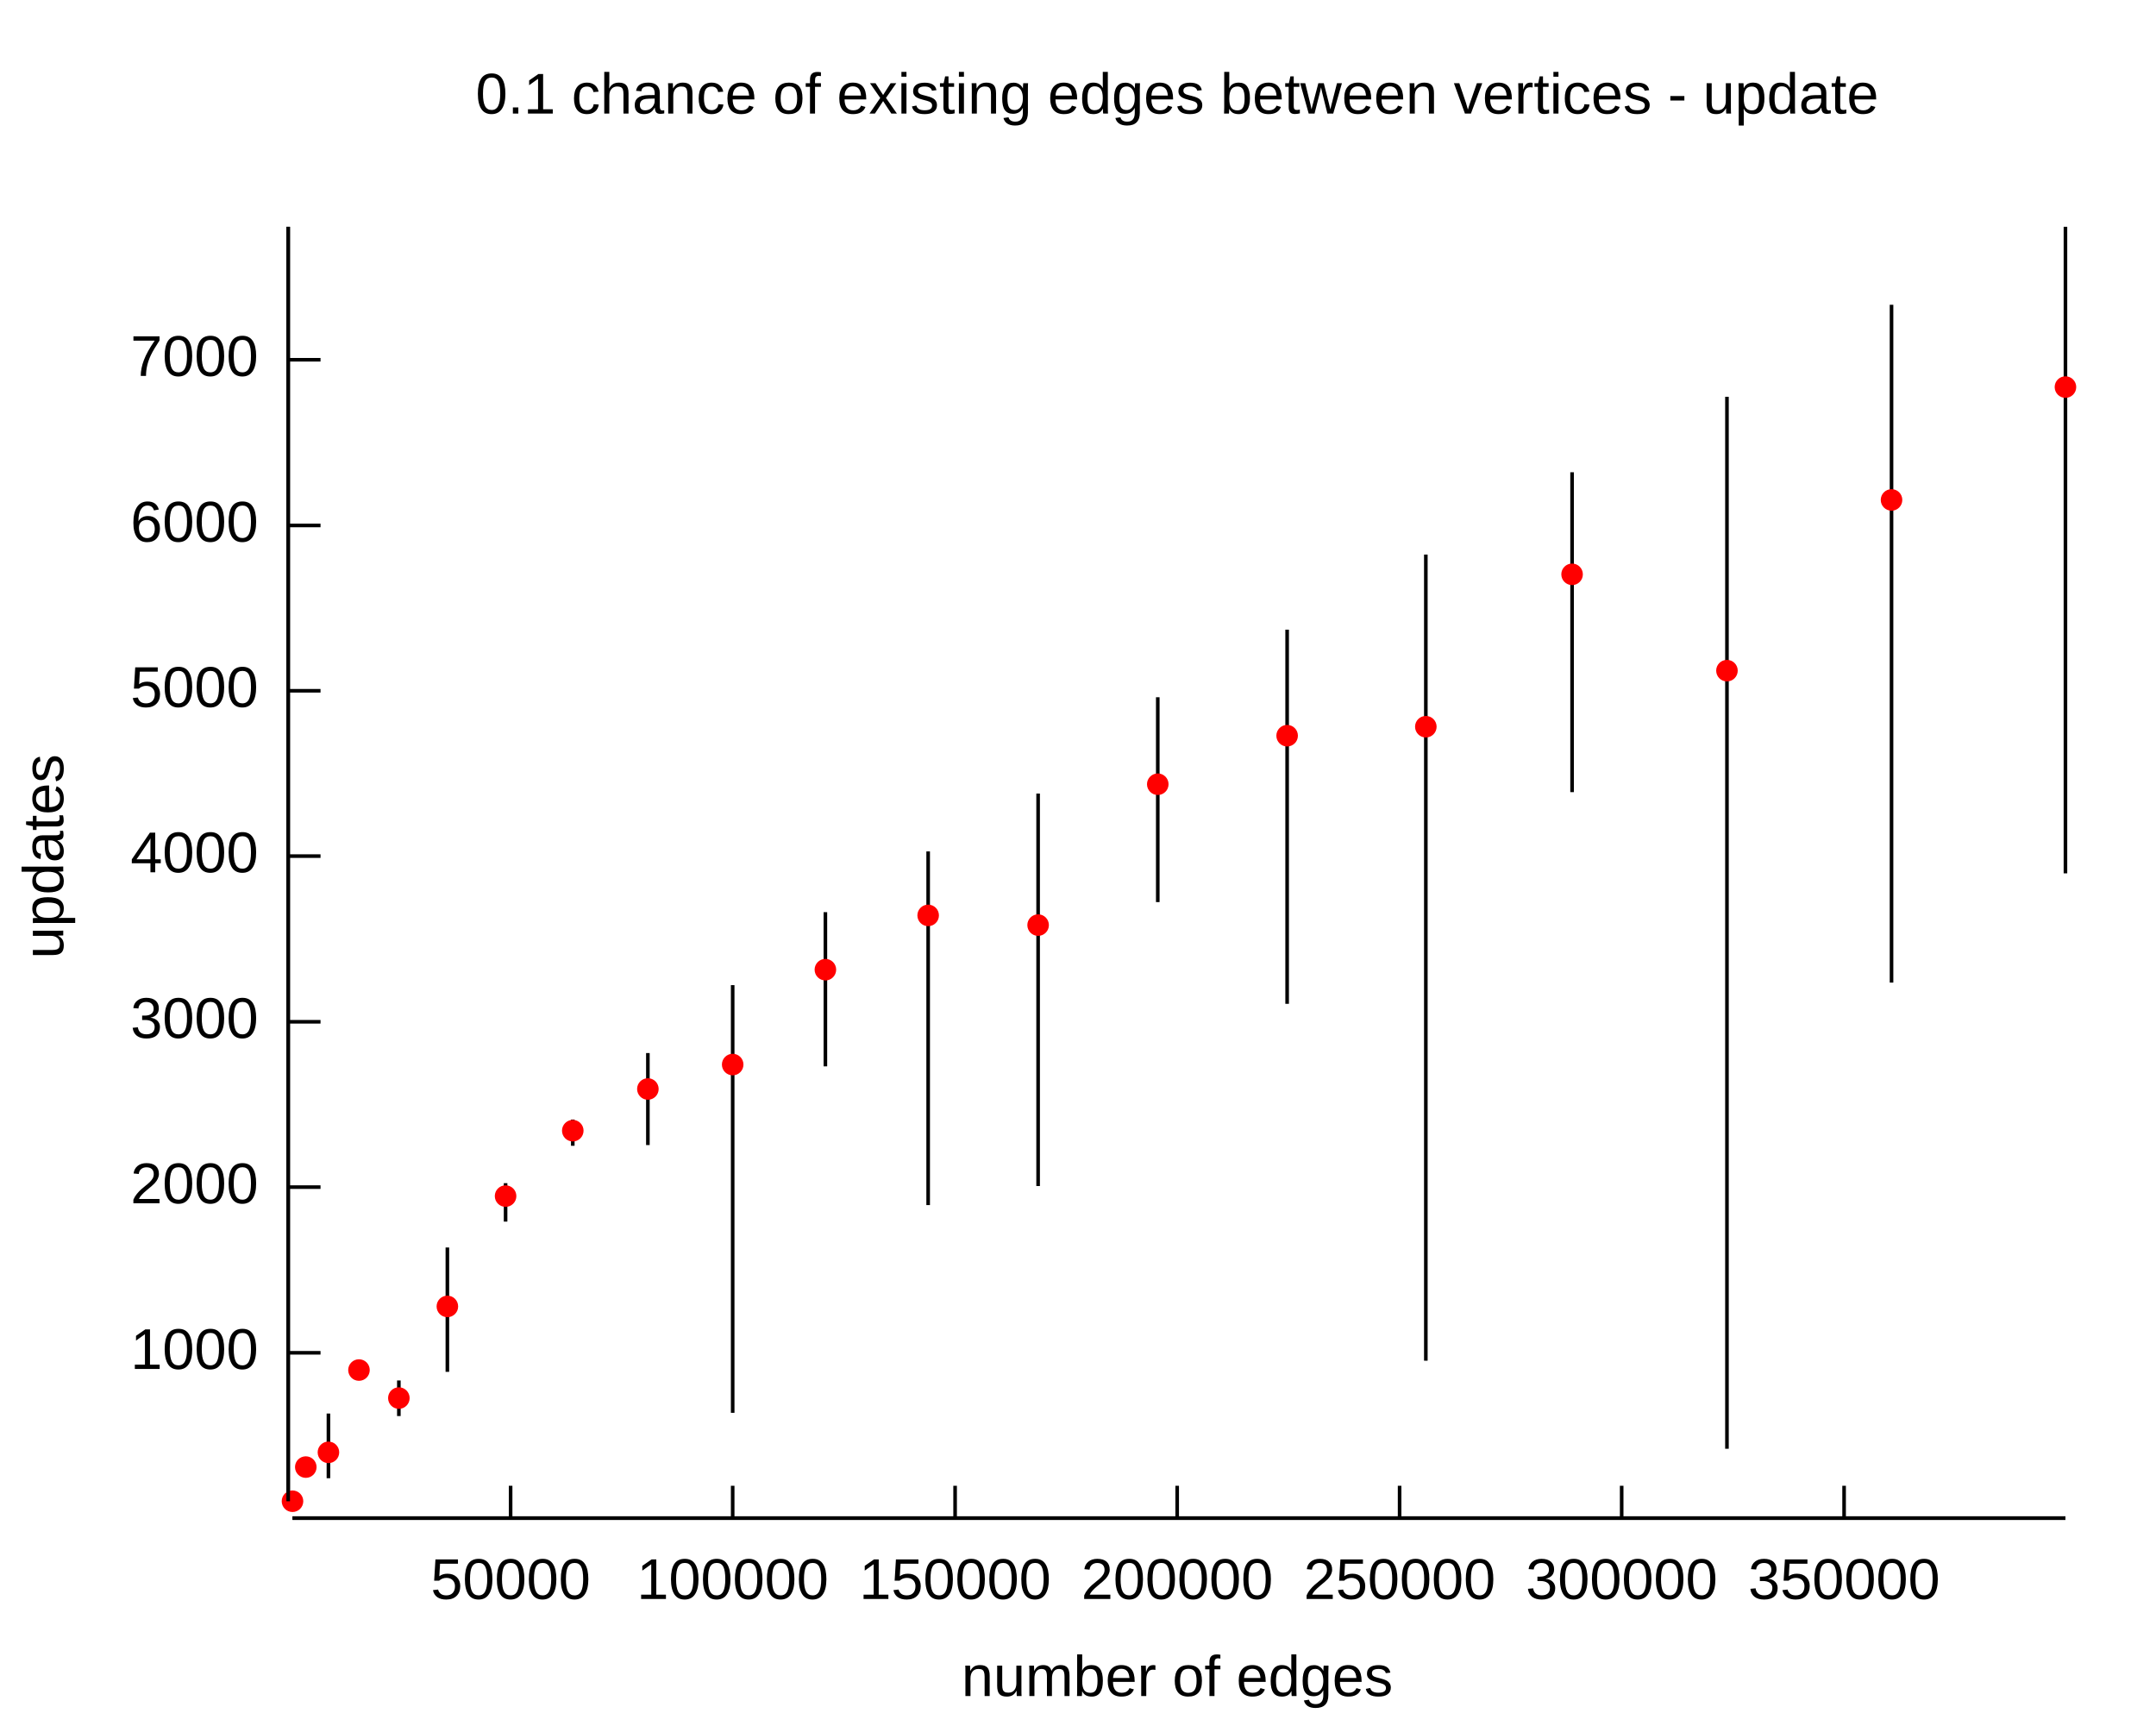
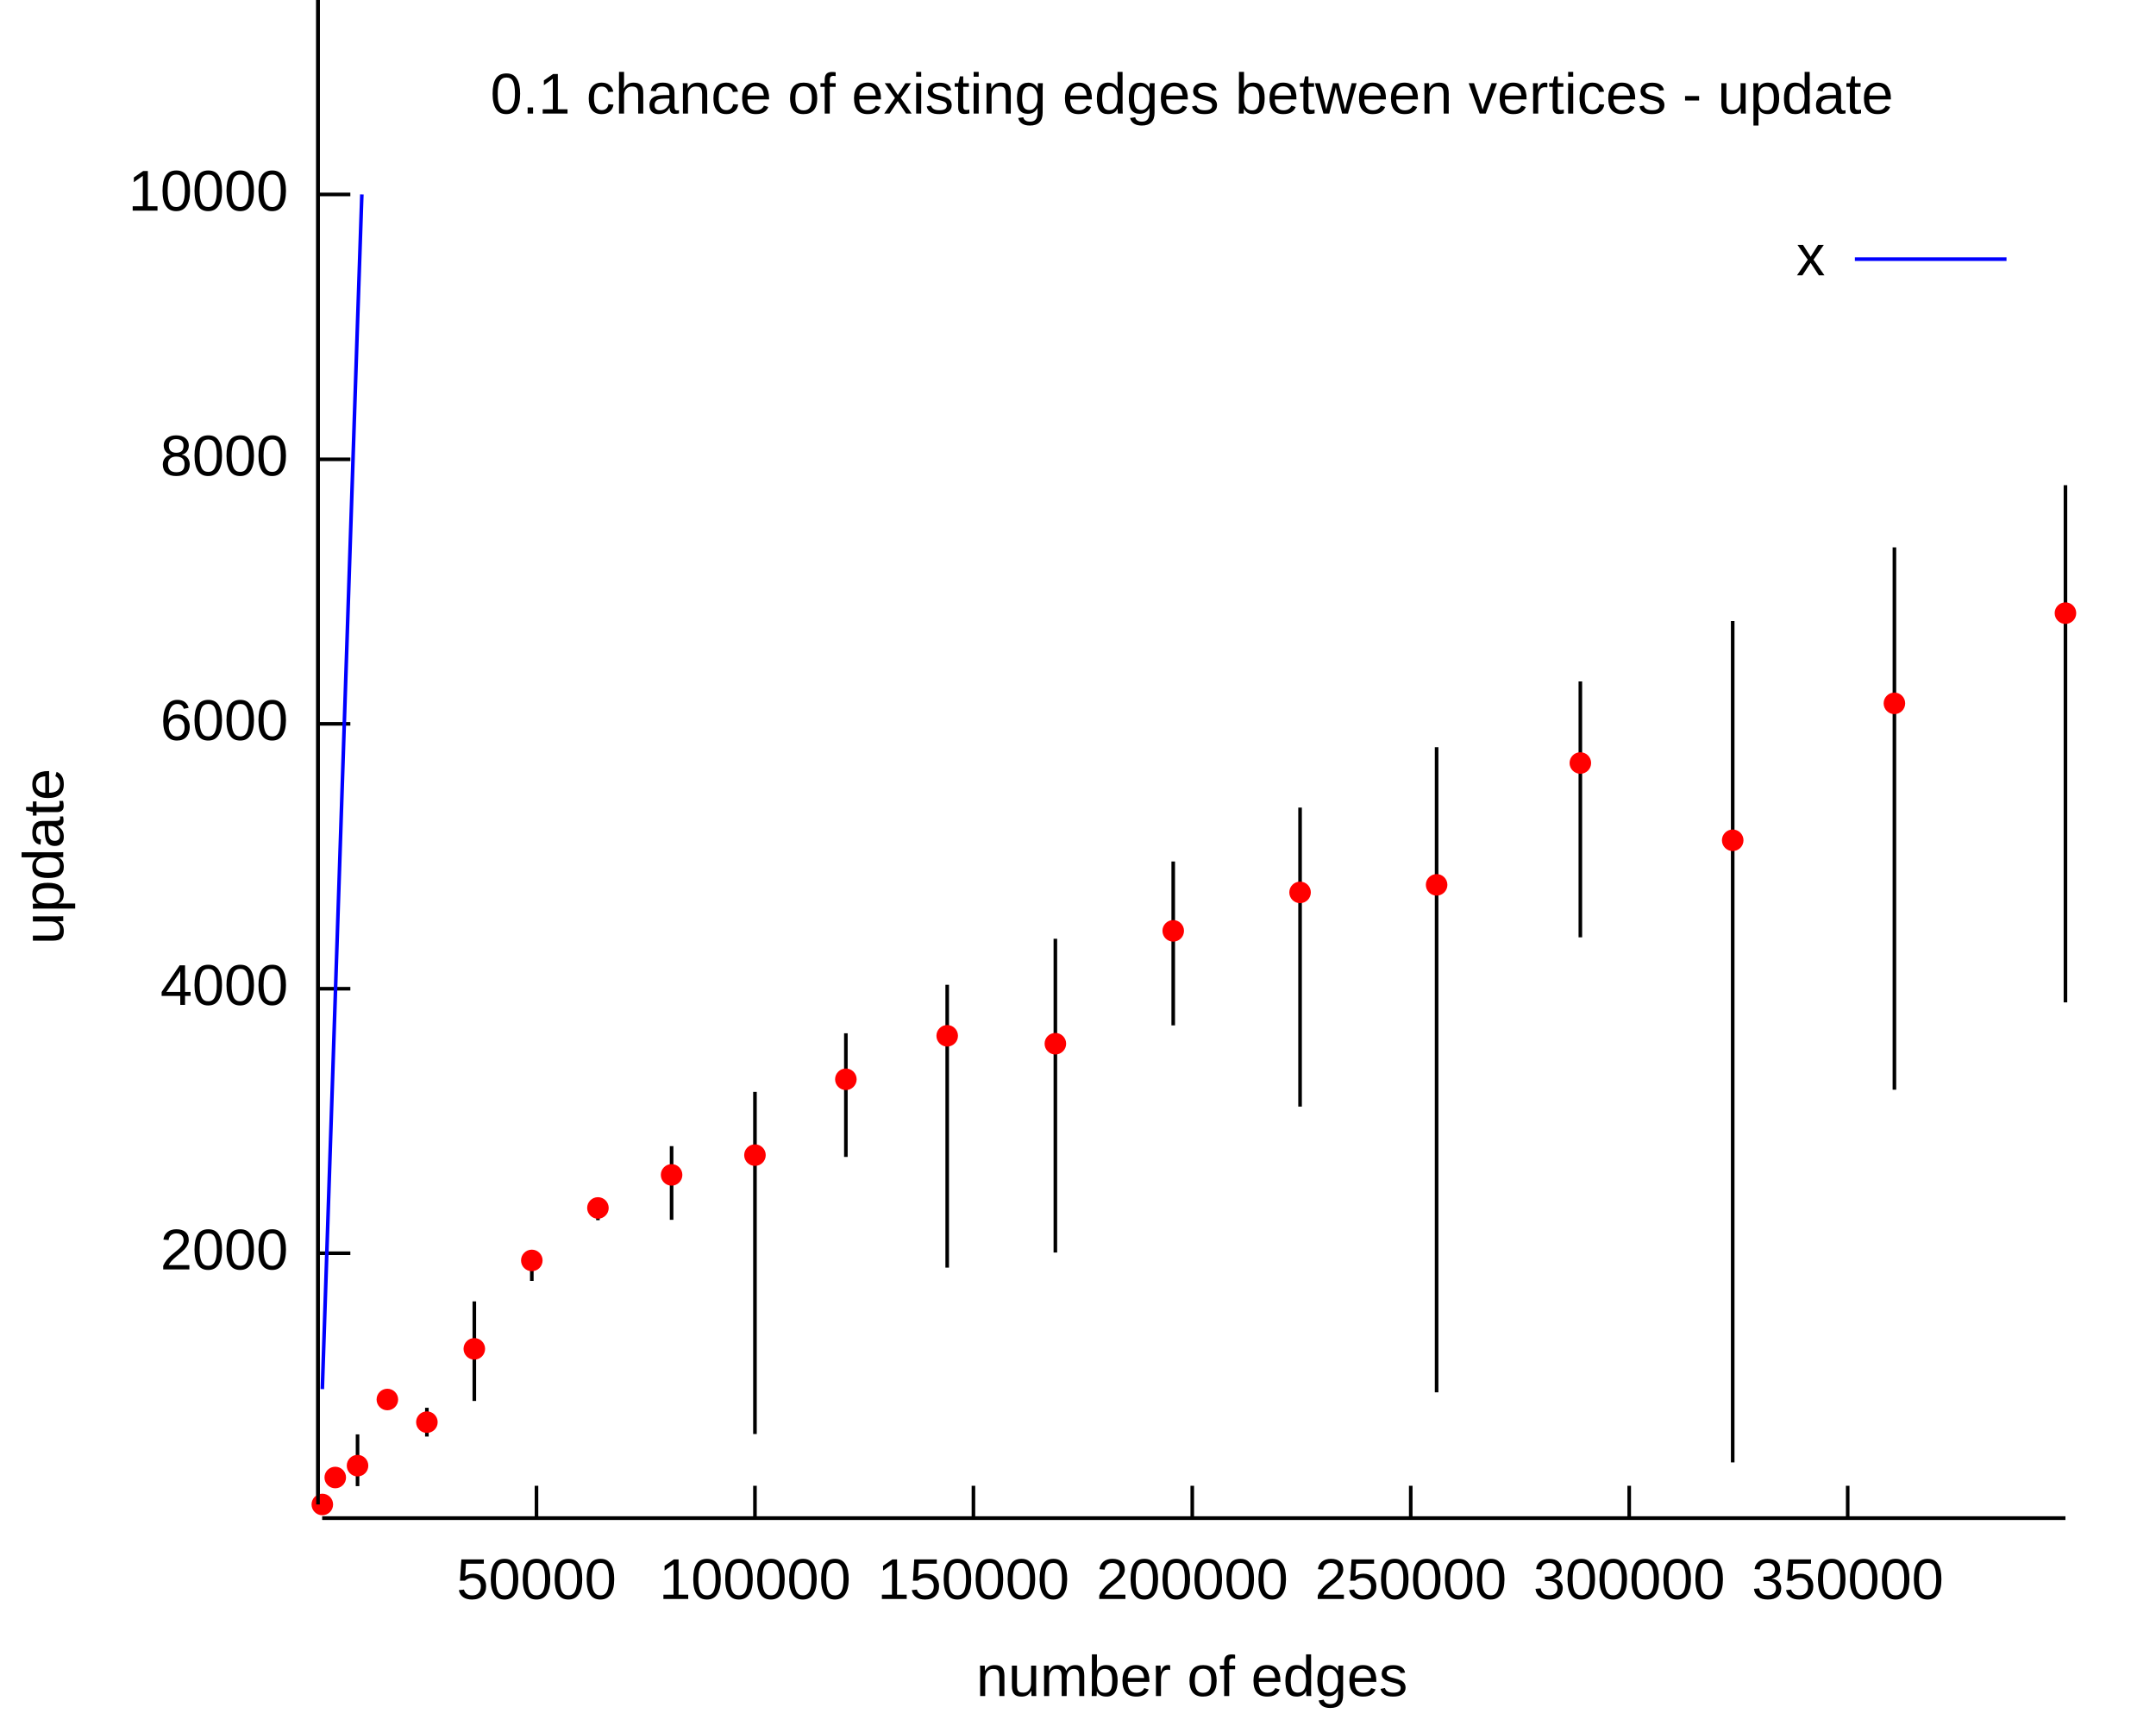
<svg xmlns="http://www.w3.org/2000/svg" xmlns:xlink="http://www.w3.org/1999/xlink" width="600" height="480" viewBox="0 0 600 480">
  <defs>
    <circle id="gpDot" r="0.5" stroke-width="0.5" />
    <path id="gpPt0" stroke-width="0.222" stroke="currentColor" d="M-1,0 h2 M0,-1 v2" />
    <path id="gpPt1" stroke-width="0.222" stroke="currentColor" d="M-1,-1 L1,1 M1,-1 L-1,1" />
    <path id="gpPt2" stroke-width="0.222" stroke="currentColor" d="M-1,0 L1,0 M0,-1 L0,1 M-1,-1 L1,1 M-1,1 L1,-1" />
    <rect id="gpPt3" stroke-width="0.222" stroke="currentColor" x="-1" y="-1" width="2" height="2" />
    <rect id="gpPt4" stroke-width="0.222" stroke="currentColor" fill="currentColor" x="-1" y="-1" width="2" height="2" />
    <circle id="gpPt5" stroke-width="0.222" stroke="currentColor" cx="0" cy="0" r="1" />
    <use xlink:href="#gpPt5" id="gpPt6" fill="currentColor" stroke="none" />
    <path id="gpPt7" stroke-width="0.222" stroke="currentColor" d="M0,-1.33 L-1.33,0.67 L1.33,0.67 z" />
    <use xlink:href="#gpPt7" id="gpPt8" fill="currentColor" stroke="none" />
    <use xlink:href="#gpPt7" id="gpPt9" stroke="currentColor" transform="rotate(180)" />
    <use xlink:href="#gpPt9" id="gpPt10" fill="currentColor" stroke="none" />
    <use xlink:href="#gpPt3" id="gpPt11" stroke="currentColor" transform="rotate(45)" />
    <use xlink:href="#gpPt11" id="gpPt12" fill="currentColor" stroke="none" />
  </defs>
  <g style="fill:none; color:white; stroke:currentColor; stroke-width:1.00; stroke-linecap:butt; stroke-linejoin:miter">
</g>
  <g style="fill:none; color:black; stroke:currentColor; stroke-width:1.00; stroke-linecap:butt; stroke-linejoin:miter">
-     <path d="M80.2,376.4 L89.2,376.4 " />
-     <g transform="translate(71.9,380.9)" style="stroke:none; fill:black; font-family:Arial; font-size:12.00pt; text-anchor:end">
-       <text>
-         <tspan> 1000</tspan>
-       </text>
-     </g>
-     <path d="M80.2,330.3 L89.2,330.3 " />
-     <g transform="translate(71.9,334.8)" style="stroke:none; fill:black; font-family:Arial; font-size:12.00pt; text-anchor:end">
+     <path d="M88.5,348.7 L97.5,348.7 " />
+     <g transform="translate(80.2,353.2)" style="stroke:none; fill:black; font-family:Arial; font-size:12.00pt; text-anchor:end">
      <text>
        <tspan> 2000</tspan>
      </text>
    </g>
-     <path d="M80.2,284.3 L89.2,284.3 " />
-     <g transform="translate(71.9,288.8)" style="stroke:none; fill:black; font-family:Arial; font-size:12.00pt; text-anchor:end">
-       <text>
-         <tspan> 3000</tspan>
-       </text>
-     </g>
-     <path d="M80.2,238.2 L89.2,238.2 " />
-     <g transform="translate(71.9,242.7)" style="stroke:none; fill:black; font-family:Arial; font-size:12.00pt; text-anchor:end">
+     <path d="M88.5,275.1 L97.5,275.1 " />
+     <g transform="translate(80.2,279.6)" style="stroke:none; fill:black; font-family:Arial; font-size:12.00pt; text-anchor:end">
      <text>
        <tspan> 4000</tspan>
      </text>
    </g>
-     <path d="M80.2,192.2 L89.2,192.2 " />
-     <g transform="translate(71.9,196.7)" style="stroke:none; fill:black; font-family:Arial; font-size:12.00pt; text-anchor:end">
-       <text>
-         <tspan> 5000</tspan>
-       </text>
-     </g>
-     <path d="M80.2,146.2 L89.2,146.2 " />
-     <g transform="translate(71.9,150.7)" style="stroke:none; fill:black; font-family:Arial; font-size:12.00pt; text-anchor:end">
+     <path d="M88.5,201.4 L97.5,201.4 " />
+     <g transform="translate(80.2,205.9)" style="stroke:none; fill:black; font-family:Arial; font-size:12.00pt; text-anchor:end">
      <text>
        <tspan> 6000</tspan>
      </text>
    </g>
-     <path d="M80.2,100.1 L89.2,100.1 " />
-     <g transform="translate(71.9,104.6)" style="stroke:none; fill:black; font-family:Arial; font-size:12.00pt; text-anchor:end">
+     <path d="M88.5,127.8 L97.5,127.8 " />
+     <g transform="translate(80.2,132.3)" style="stroke:none; fill:black; font-family:Arial; font-size:12.00pt; text-anchor:end">
      <text>
-         <tspan> 7000</tspan>
+         <tspan> 8000</tspan>
      </text>
    </g>
-     <path d="M142.1,422.4 L142.1,413.4 " />
-     <g transform="translate(142.1,444.9)" style="stroke:none; fill:black; font-family:Arial; font-size:12.00pt; text-anchor:middle">
+     <path d="M88.5,54.1 L97.5,54.1 " />
+     <g transform="translate(80.2,58.6)" style="stroke:none; fill:black; font-family:Arial; font-size:12.00pt; text-anchor:end">
+       <text>
+         <tspan> 10000</tspan>
+       </text>
+     </g>
+     <path d="M149.3,422.4 L149.3,413.4 " />
+     <g transform="translate(149.3,444.9)" style="stroke:none; fill:black; font-family:Arial; font-size:12.00pt; text-anchor:middle">
      <text>
        <tspan> 50000</tspan>
      </text>
    </g>
-     <path d="M203.9,422.4 L203.9,413.4 " />
-     <g transform="translate(203.9,444.9)" style="stroke:none; fill:black; font-family:Arial; font-size:12.00pt; text-anchor:middle">
+     <path d="M210.1,422.4 L210.1,413.4 " />
+     <g transform="translate(210.1,444.9)" style="stroke:none; fill:black; font-family:Arial; font-size:12.00pt; text-anchor:middle">
      <text>
        <tspan> 100000</tspan>
      </text>
    </g>
-     <path d="M265.8,422.4 L265.8,413.4 " />
-     <g transform="translate(265.8,444.9)" style="stroke:none; fill:black; font-family:Arial; font-size:12.00pt; text-anchor:middle">
+     <path d="M270.9,422.4 L270.9,413.4 " />
+     <g transform="translate(270.9,444.9)" style="stroke:none; fill:black; font-family:Arial; font-size:12.00pt; text-anchor:middle">
      <text>
        <tspan> 150000</tspan>
      </text>
    </g>
-     <path d="M327.6,422.4 L327.6,413.4 " />
-     <g transform="translate(327.6,444.9)" style="stroke:none; fill:black; font-family:Arial; font-size:12.00pt; text-anchor:middle">
+     <path d="M331.8,422.4 L331.8,413.4 " />
+     <g transform="translate(331.8,444.9)" style="stroke:none; fill:black; font-family:Arial; font-size:12.00pt; text-anchor:middle">
      <text>
        <tspan> 200000</tspan>
      </text>
    </g>
-     <path d="M389.5,422.4 L389.5,413.4 " />
-     <g transform="translate(389.5,444.9)" style="stroke:none; fill:black; font-family:Arial; font-size:12.00pt; text-anchor:middle">
+     <path d="M392.6,422.4 L392.6,413.4 " />
+     <g transform="translate(392.6,444.9)" style="stroke:none; fill:black; font-family:Arial; font-size:12.00pt; text-anchor:middle">
      <text>
        <tspan> 250000</tspan>
      </text>
    </g>
-     <path d="M451.3,422.4 L451.3,413.4 " />
-     <g transform="translate(451.3,444.9)" style="stroke:none; fill:black; font-family:Arial; font-size:12.00pt; text-anchor:middle">
+     <path d="M453.4,422.4 L453.4,413.4 " />
+     <g transform="translate(453.4,444.9)" style="stroke:none; fill:black; font-family:Arial; font-size:12.00pt; text-anchor:middle">
      <text>
        <tspan> 300000</tspan>
      </text>
    </g>
-     <path d="M513.2,422.4 L513.2,413.4 " />
-     <g transform="translate(513.2,444.9)" style="stroke:none; fill:black; font-family:Arial; font-size:12.00pt; text-anchor:middle">
+     <path d="M514.2,422.4 L514.2,413.4 " />
+     <g transform="translate(514.2,444.9)" style="stroke:none; fill:black; font-family:Arial; font-size:12.00pt; text-anchor:middle">
      <text>
        <tspan> 350000</tspan>
      </text>
    </g>
-     <path d="M80.2,54.1 M80.2,63.1 L80.2,417.7 M80.2,422.4 M81.4,422.4 L574.8,422.4 M575.0,422.4 M575.0,54.1    M80.2,54.1 " />
+     <path d="M88.5,54.1 M88.5,-14304.5 L88.5,418.6 M88.5,422.4 M89.7,422.4 L574.8,422.4 M575.0,422.4 M575.0,54.1    M88.5,54.1 " />
    <g transform="translate(17.6,238.3) rotate(270)" style="stroke:none; fill:black; font-family:Arial; font-size:12.00pt; text-anchor:middle">
      <text>
-         <tspan>updates</tspan>
+         <tspan>update</tspan>
      </text>
    </g>
-     <g transform="translate(327.6,471.9)" style="stroke:none; fill:black; font-family:Arial; font-size:12.00pt; text-anchor:middle">
+     <g transform="translate(331.7,471.9)" style="stroke:none; fill:black; font-family:Arial; font-size:12.00pt; text-anchor:middle">
      <text>
        <tspan>number of edges</tspan>
      </text>
    </g>
-     <g transform="translate(327.6,31.6)" style="stroke:none; fill:black; font-family:Arial; font-size:12.00pt; text-anchor:middle">
+     <g transform="translate(331.7,31.6)" style="stroke:none; fill:black; font-family:Arial; font-size:12.00pt; text-anchor:middle">
      <text>
        <tspan>0.1 chance of existing edges between vertices - update</tspan>
      </text>
    </g>
  </g>
  <a xlink:title="Plot #1">
    <g style="fill:none; color:black; stroke:currentColor; stroke-width:1.00; stroke-linecap:butt; stroke-linejoin:miter">
-       <path d="M81.4,417.7 M85.1,408.2 M91.4,393.3 L91.4,411.3 M99.9,380.9 L99.9,381.7 M111.0,384.1 L111.0,394.0    M124.5,347.1 L124.5,381.7 M140.7,329.2 L140.7,339.9 M159.4,311.5 L159.4,318.8 M180.3,293.0 L180.3,318.6    M203.9,274.1 L203.9,393.1 M229.7,253.8 L229.7,296.7 M258.3,236.9 L258.3,335.3 M288.9,220.8 L288.9,330.0    M322.2,194.0 L322.2,251.0 M358.2,175.2 L358.2,279.3 M396.8,154.3 L396.8,378.6 M437.5,131.4 L437.5,220.4    M480.6,110.4 L480.6,403.1 M526.4,84.8 L526.4,273.4 M574.8,63.1 L574.8,243.0 " />
+       <path d="M89.7,418.6 M93.3,411.1 M99.5,399.1 L99.5,413.5 M107.8,389.2 L107.8,389.8 M118.8,391.7 L118.8,399.7    M132.0,362.1 L132.0,389.8 M148.0,347.8 L148.0,356.4 M166.4,333.7 L166.4,339.5 M186.9,318.9 L186.9,339.4    M210.1,303.8 L210.1,399.0 M235.4,287.5 L235.4,321.9 M263.6,274.0 L263.6,352.7 M293.7,261.2 L293.7,348.5    M326.5,239.7 L326.5,285.3 M361.8,224.7 L361.8,307.9 M399.8,207.9 L399.8,387.4 M439.8,189.6 L439.8,260.8    M482.2,172.8 L482.2,406.9 M527.2,152.3 L527.2,303.2 M574.8,135.0 L574.8,278.9 " />
    </g>
  </a>
  <a xlink:title="Plot #2">
    <g style="fill:none; color:red; stroke:currentColor; stroke-width:1.00; stroke-linecap:butt; stroke-linejoin:miter">
-       <use xlink:href="#gpPt6" transform="translate(81.4,417.7) scale(2.70)" />
-       <use xlink:href="#gpPt6" transform="translate(85.1,408.2) scale(2.70)" />
-       <use xlink:href="#gpPt6" transform="translate(91.4,404.1) scale(2.70)" />
-       <use xlink:href="#gpPt6" transform="translate(99.9,381.2) scale(2.70)" />
-       <use xlink:href="#gpPt6" transform="translate(111.0,389.0) scale(2.70)" />
-       <use xlink:href="#gpPt6" transform="translate(124.5,363.5) scale(2.70)" />
-       <use xlink:href="#gpPt6" transform="translate(140.7,332.8) scale(2.70)" />
-       <use xlink:href="#gpPt6" transform="translate(159.4,314.6) scale(2.70)" />
-       <use xlink:href="#gpPt6" transform="translate(180.3,303.0) scale(2.70)" />
-       <use xlink:href="#gpPt6" transform="translate(203.9,296.2) scale(2.70)" />
-       <use xlink:href="#gpPt6" transform="translate(229.7,269.8) scale(2.70)" />
-       <use xlink:href="#gpPt6" transform="translate(258.3,254.7) scale(2.70)" />
-       <use xlink:href="#gpPt6" transform="translate(288.9,257.4) scale(2.70)" />
-       <use xlink:href="#gpPt6" transform="translate(322.2,218.2) scale(2.70)" />
-       <use xlink:href="#gpPt6" transform="translate(358.2,204.7) scale(2.70)" />
-       <use xlink:href="#gpPt6" transform="translate(396.8,202.2) scale(2.70)" />
-       <use xlink:href="#gpPt6" transform="translate(437.5,159.8) scale(2.70)" />
-       <use xlink:href="#gpPt6" transform="translate(480.6,186.6) scale(2.70)" />
-       <use xlink:href="#gpPt6" transform="translate(526.4,139.1) scale(2.70)" />
-       <use xlink:href="#gpPt6" transform="translate(574.8,107.7) scale(2.70)" />
+       <use xlink:href="#gpPt6" transform="translate(89.7,418.6) scale(2.70)" />
+       <use xlink:href="#gpPt6" transform="translate(93.3,411.1) scale(2.70)" />
+       <use xlink:href="#gpPt6" transform="translate(99.5,407.8) scale(2.70)" />
+       <use xlink:href="#gpPt6" transform="translate(107.8,389.4) scale(2.70)" />
+       <use xlink:href="#gpPt6" transform="translate(118.8,395.7) scale(2.70)" />
+       <use xlink:href="#gpPt6" transform="translate(132.0,375.3) scale(2.70)" />
+       <use xlink:href="#gpPt6" transform="translate(148.0,350.7) scale(2.70)" />
+       <use xlink:href="#gpPt6" transform="translate(166.4,336.1) scale(2.70)" />
+       <use xlink:href="#gpPt6" transform="translate(186.9,326.9) scale(2.70)" />
+       <use xlink:href="#gpPt6" transform="translate(210.1,321.4) scale(2.70)" />
+       <use xlink:href="#gpPt6" transform="translate(235.4,300.3) scale(2.70)" />
+       <use xlink:href="#gpPt6" transform="translate(263.6,288.2) scale(2.70)" />
+       <use xlink:href="#gpPt6" transform="translate(293.7,290.4) scale(2.70)" />
+       <use xlink:href="#gpPt6" transform="translate(326.5,259.0) scale(2.70)" />
+       <use xlink:href="#gpPt6" transform="translate(361.8,248.3) scale(2.70)" />
+       <use xlink:href="#gpPt6" transform="translate(399.8,246.2) scale(2.70)" />
+       <use xlink:href="#gpPt6" transform="translate(439.8,212.3) scale(2.70)" />
+       <use xlink:href="#gpPt6" transform="translate(482.2,233.8) scale(2.70)" />
+       <use xlink:href="#gpPt6" transform="translate(527.2,195.7) scale(2.70)" />
+       <use xlink:href="#gpPt6" transform="translate(574.8,170.6) scale(2.70)" />
+     </g>
+   </a>
+   <a xlink:title="Plot #3">
+     <g style="fill:none; color:blue; stroke:currentColor; stroke-width:1.00; stroke-linecap:butt; stroke-linejoin:miter">
+       <g transform="translate(507.9,76.6)" style="stroke:none; fill:black; font-family:Arial; font-size:12.00pt; text-anchor:end">
+         <text>x</text>
+       </g>
+       <path d="M516.2,72.1 L558.4,72.1 M89.7,386.5 L94.6,238.1 L99.5,89.7 L100.7,54.1 " />
    </g>
  </a>
  <g style="fill:none; color:black; stroke:currentColor; stroke-width:1.00; stroke-linecap:butt; stroke-linejoin:miter">
-     <path d="M80.2,54.1 M80.2,63.1 L80.2,417.7 M80.2,422.4 M81.4,422.4 L574.8,422.4 M575.0,422.4 M575.0,54.1    M80.2,54.1 " />
+     <path d="M88.5,54.1 M88.5,-14304.5 L88.5,418.6 M88.5,422.4 M89.7,422.4 L574.8,422.4 M575.0,422.4 M575.0,54.1    M88.5,54.1 " />
  </g>
</svg>
